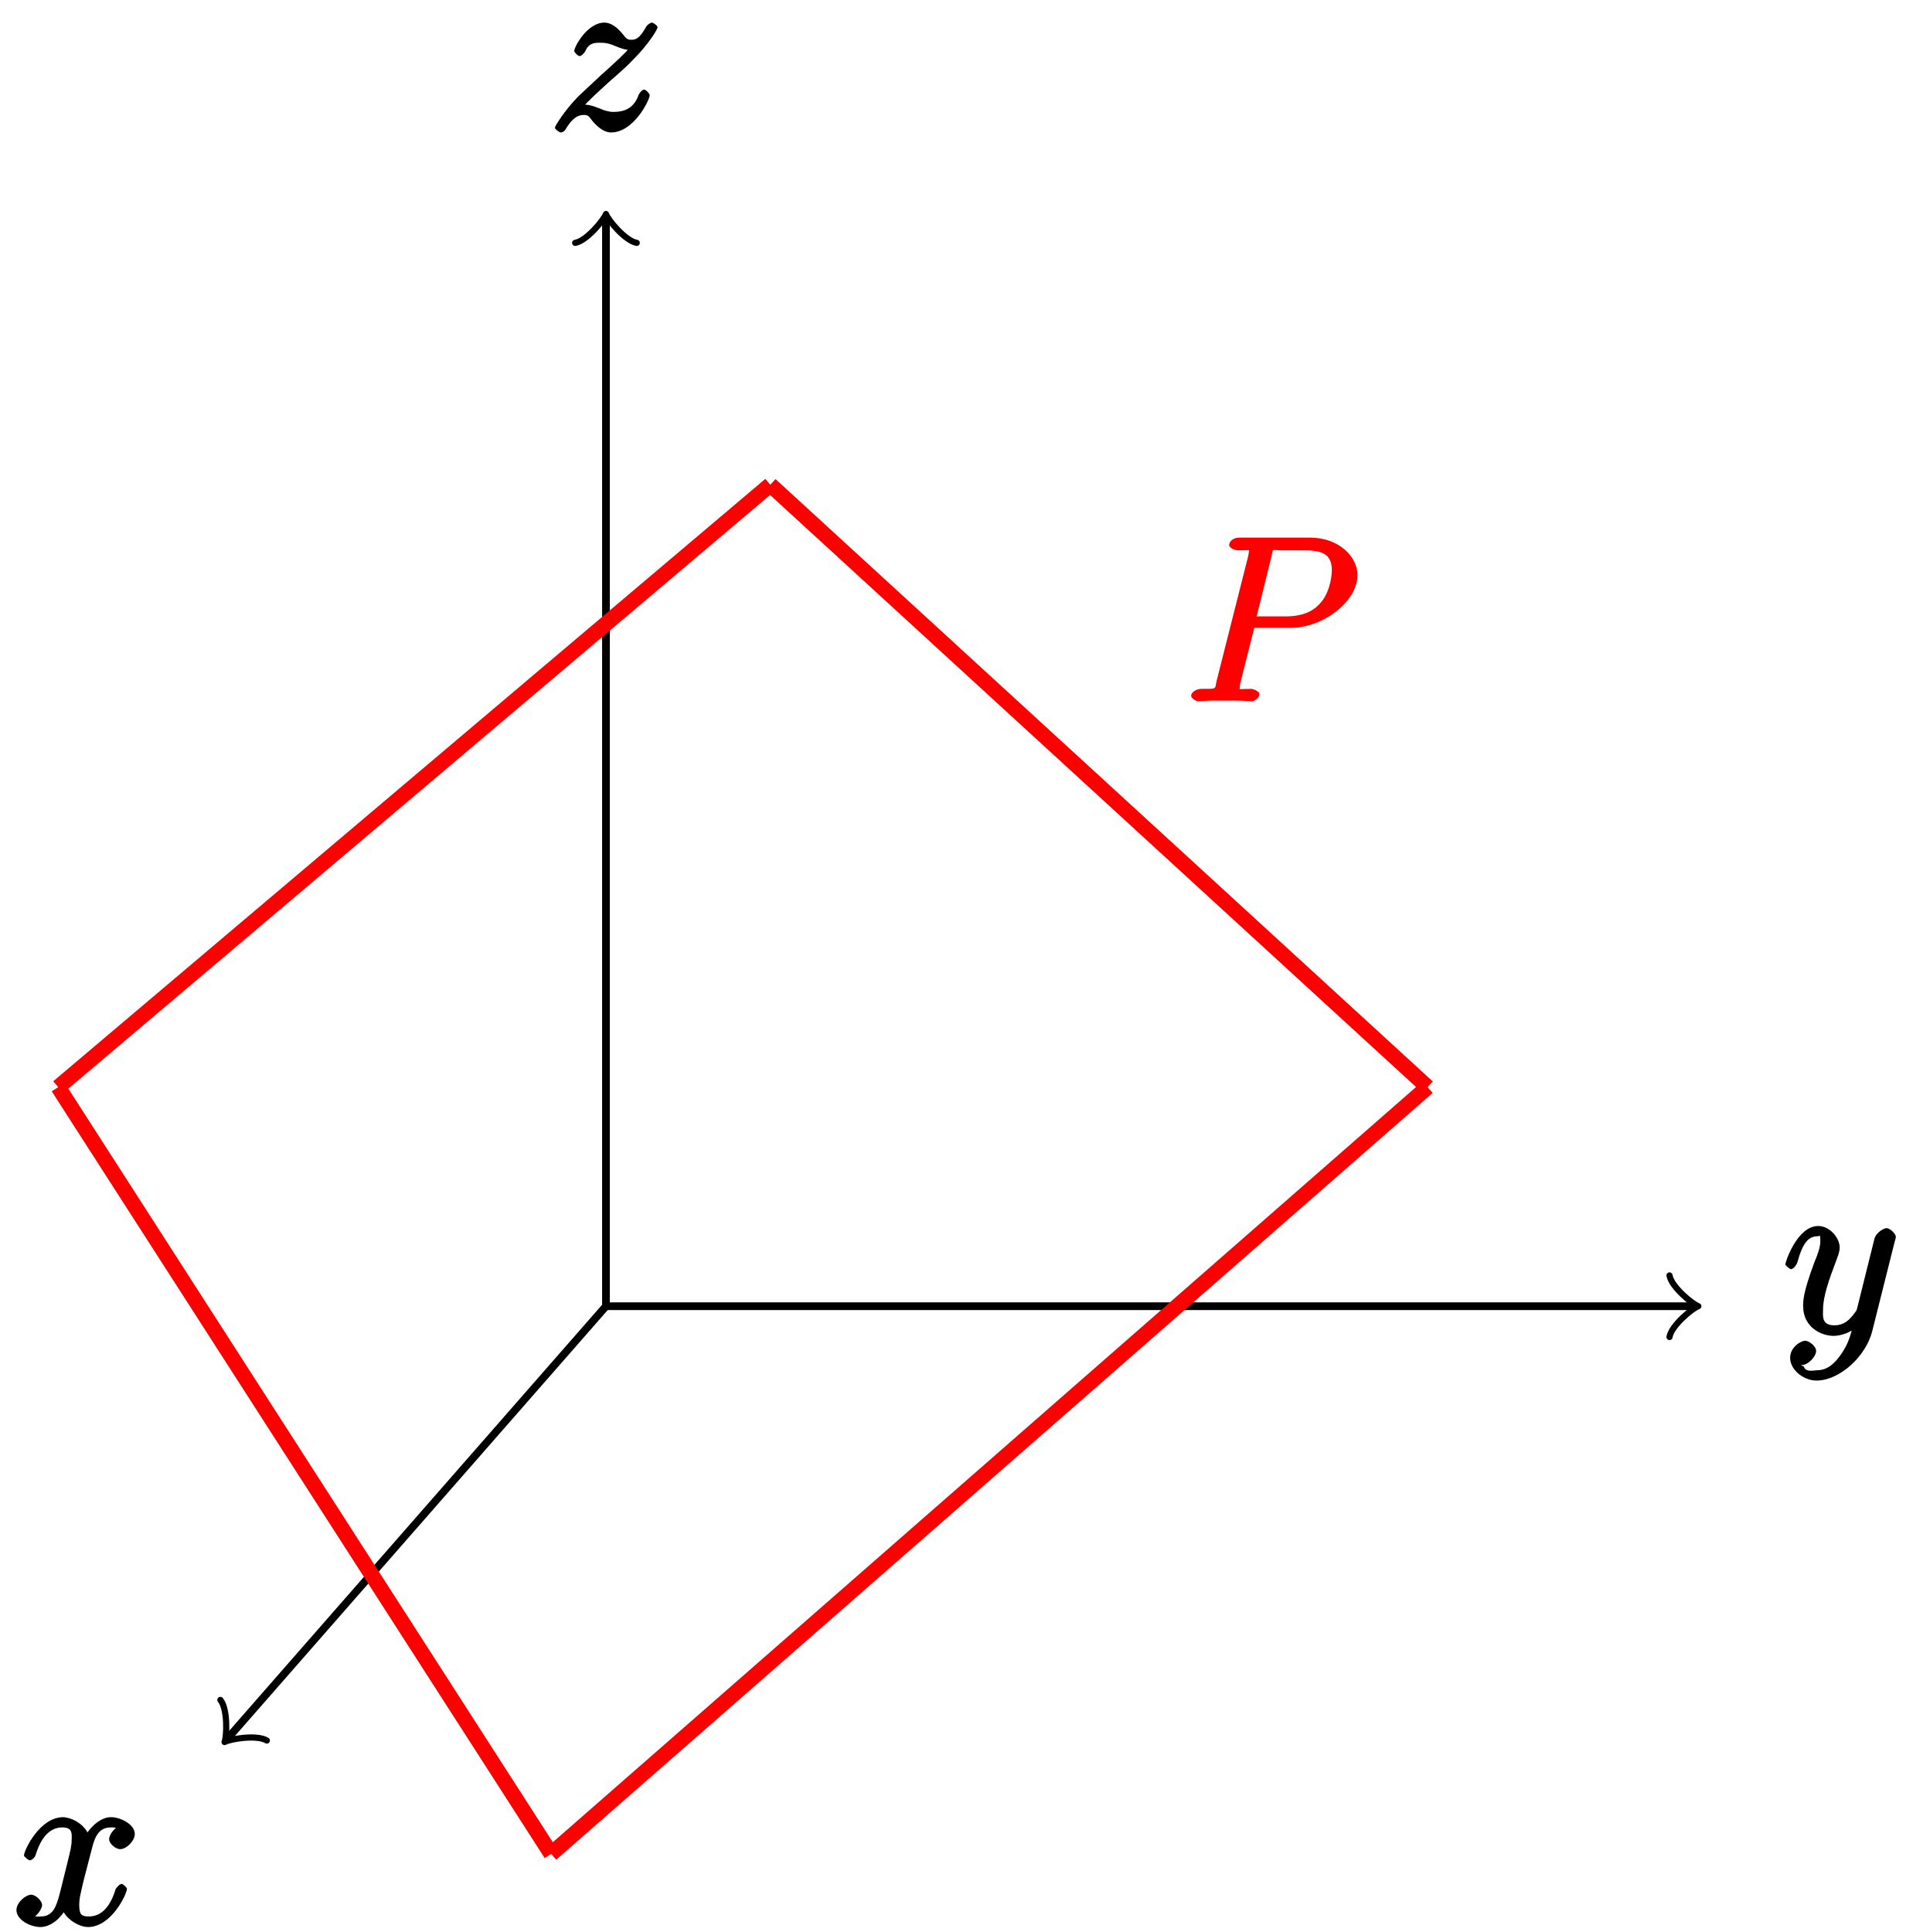
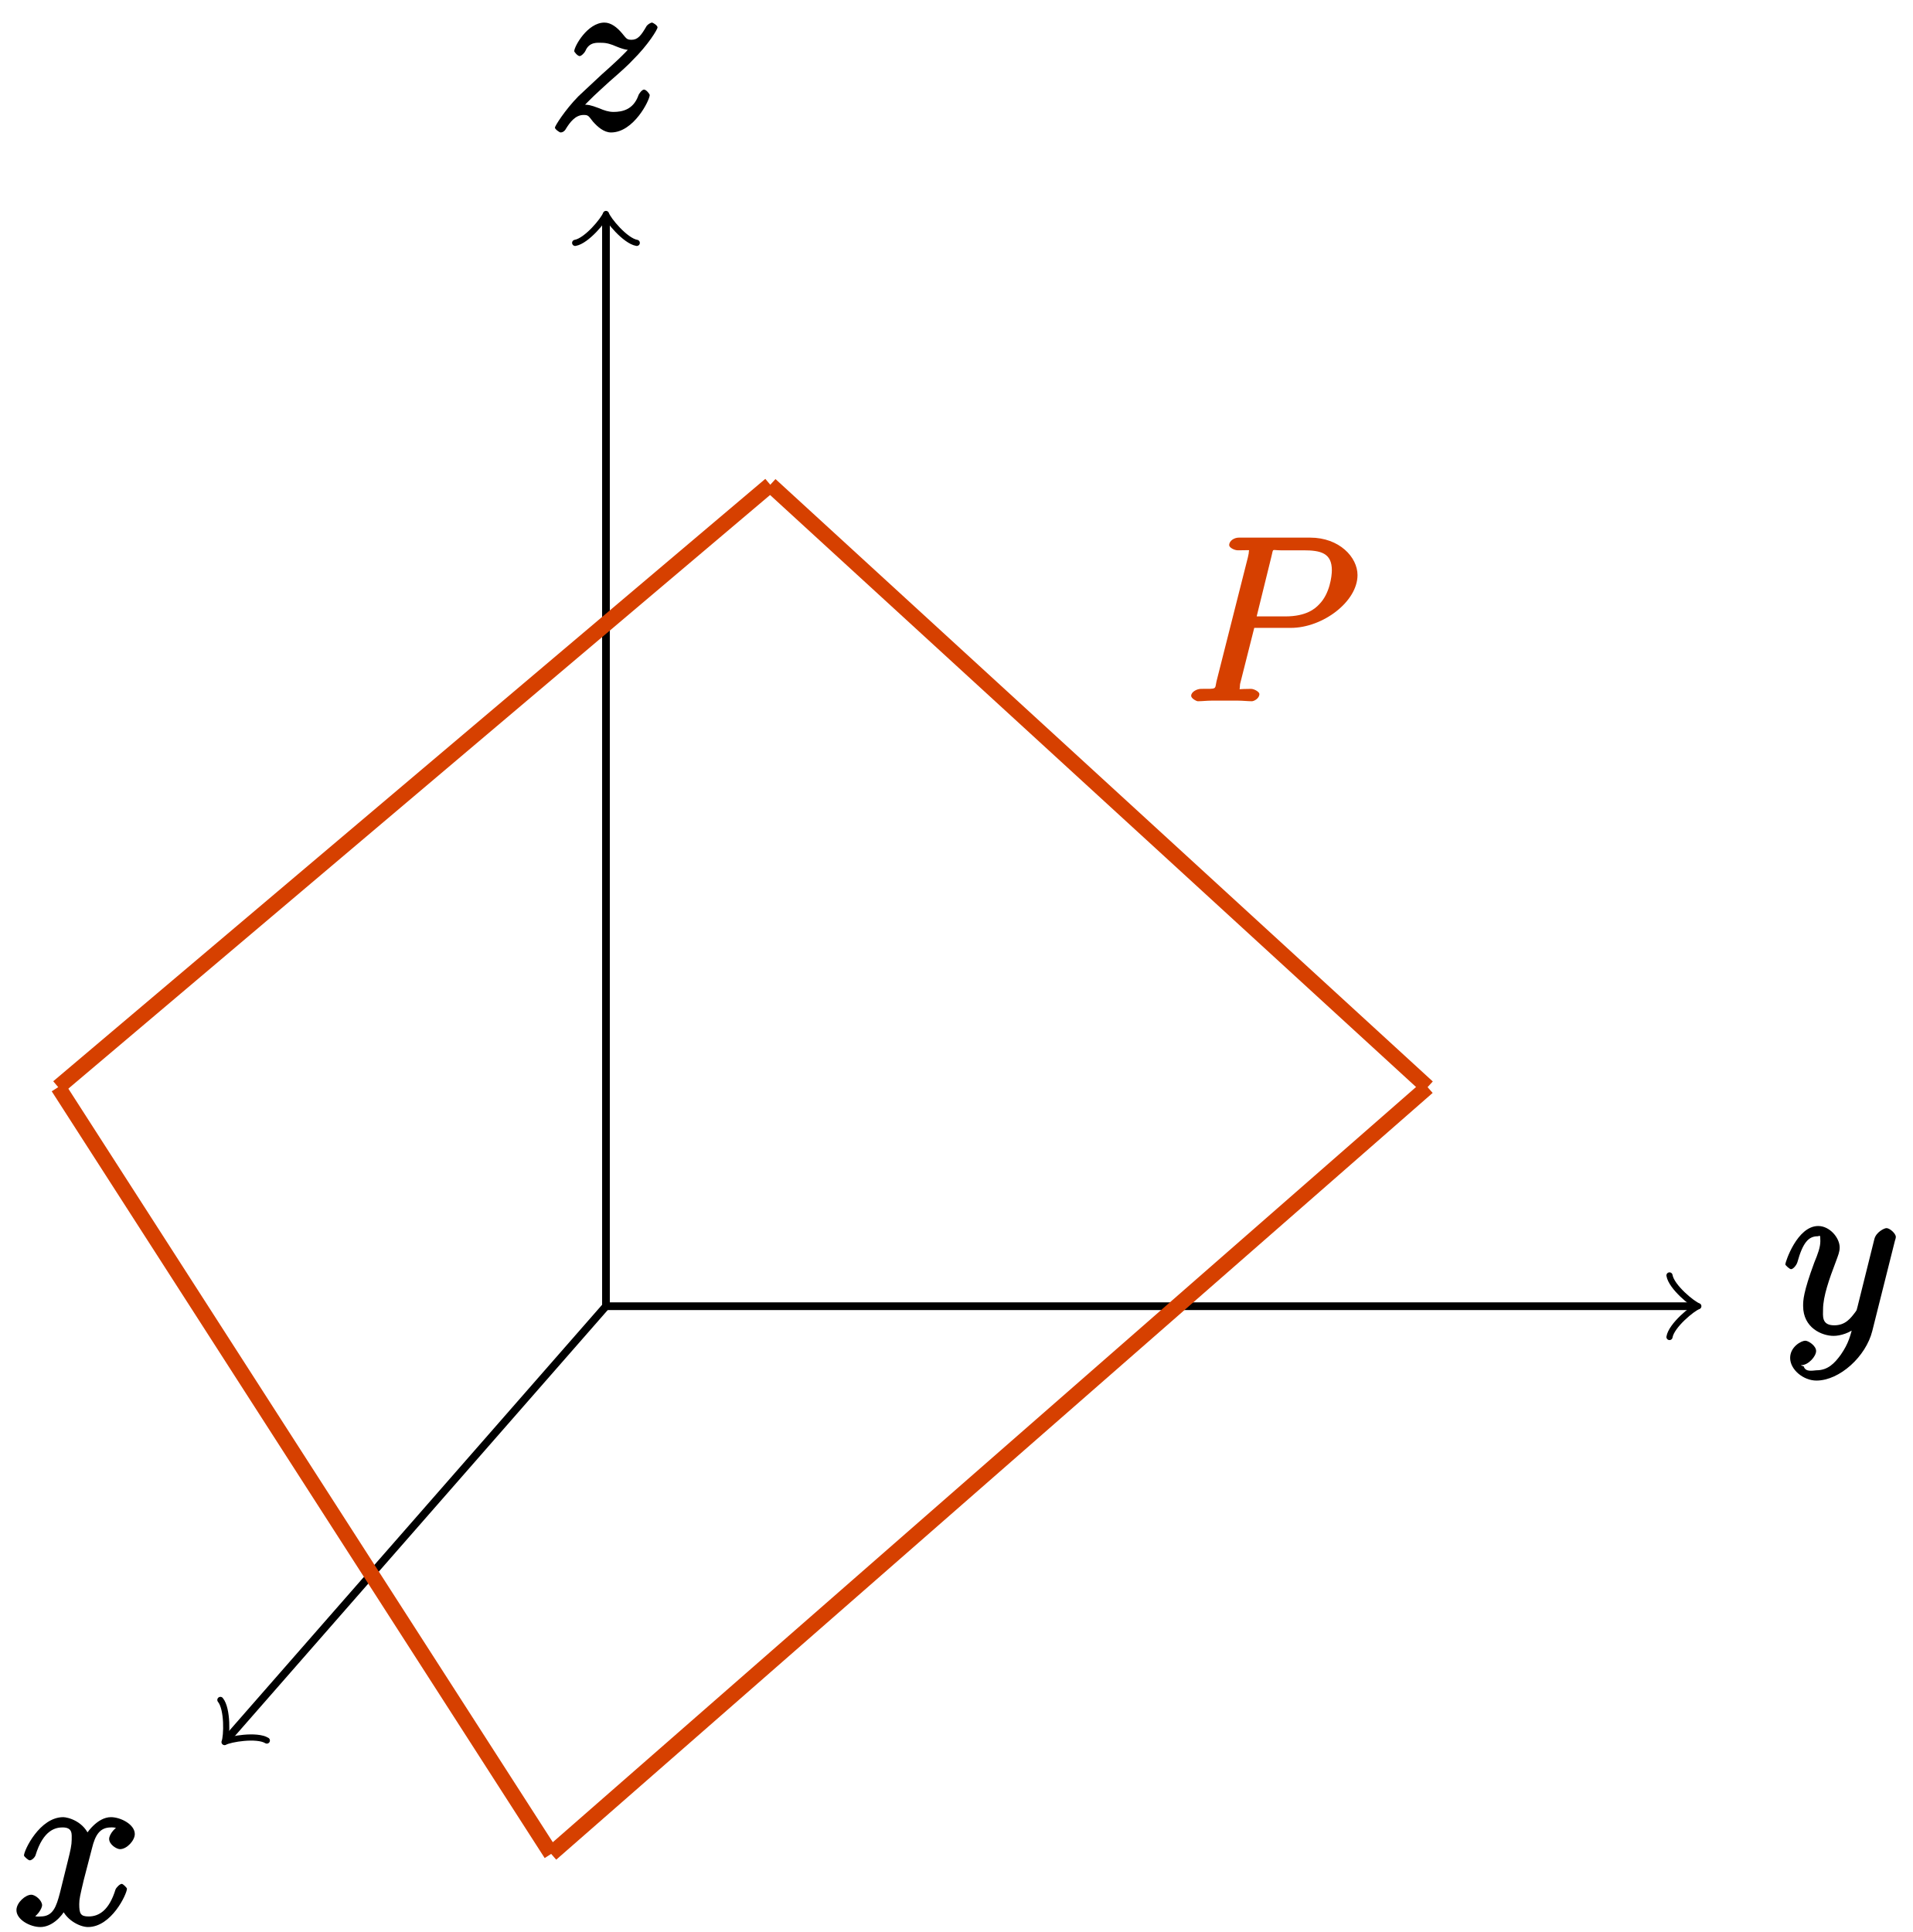
<svg xmlns="http://www.w3.org/2000/svg" xmlns:xlink="http://www.w3.org/1999/xlink" width="99pt" height="100pt" viewBox="0 0 99 100" version="1.1">
  <defs>
    <g>
      <symbol overflow="visible" id="glyph0-0">
        <path style="stroke:none;" d="" />
      </symbol>
      <symbol overflow="visible" id="glyph0-1">
        <path style="stroke:none;" d="M 3.031 1.094 C 2.703 1.547 2.359 1.906 1.766 1.906 C 1.625 1.906 1.203 2.031 1.109 1.703 C 0.906 1.641 0.969 1.641 0.984 1.641 C 1.344 1.641 1.75 1.188 1.75 0.906 C 1.75 0.641 1.359 0.375 1.188 0.375 C 0.984 0.375 0.406 0.688 0.406 1.266 C 0.406 1.875 1.094 2.438 1.766 2.438 C 2.969 2.438 4.328 1.188 4.656 -0.125 L 5.828 -4.797 C 5.844 -4.859 5.875 -4.922 5.875 -5 C 5.875 -5.172 5.562 -5.453 5.391 -5.453 C 5.281 -5.453 4.859 -5.25 4.766 -4.891 L 3.891 -1.375 C 3.828 -1.156 3.875 -1.25 3.781 -1.109 C 3.531 -0.781 3.266 -0.422 2.688 -0.422 C 2.016 -0.422 2.109 -0.922 2.109 -1.25 C 2.109 -1.922 2.438 -2.844 2.766 -3.703 C 2.891 -4.047 2.969 -4.219 2.969 -4.453 C 2.969 -4.953 2.453 -5.562 1.859 -5.562 C 0.766 -5.562 0.156 -3.688 0.156 -3.578 C 0.156 -3.531 0.375 -3.328 0.453 -3.328 C 0.562 -3.328 0.734 -3.531 0.781 -3.688 C 1.062 -4.703 1.359 -5.031 1.828 -5.031 C 1.938 -5.031 1.969 -5.172 1.969 -4.781 C 1.969 -4.469 1.844 -4.125 1.656 -3.672 C 1.078 -2.109 1.078 -1.703 1.078 -1.422 C 1.078 -0.281 2.062 0.125 2.656 0.125 C 3 0.125 3.531 -0.031 3.844 -0.344 L 3.688 -0.516 C 3.516 0.141 3.438 0.5 3.031 1.094 Z M 3.031 1.094 " />
      </symbol>
      <symbol overflow="visible" id="glyph0-2">
        <path style="stroke:none;" d="M 1.625 -1 C 2.141 -1.594 2.562 -1.953 3.156 -2.5 C 3.875 -3.125 4.188 -3.422 4.344 -3.594 C 5.188 -4.422 5.656 -5.219 5.656 -5.312 C 5.656 -5.422 5.406 -5.562 5.375 -5.562 C 5.297 -5.562 5.156 -5.469 5.094 -5.391 C 4.797 -4.875 4.625 -4.672 4.312 -4.672 C 4.062 -4.672 4.047 -4.734 3.812 -5.016 C 3.562 -5.312 3.25 -5.562 2.906 -5.562 C 2.031 -5.562 1.344 -4.328 1.344 -4.078 C 1.344 -4.047 1.516 -3.828 1.625 -3.828 C 1.719 -3.828 1.891 -4.016 1.922 -4.094 C 2.125 -4.578 2.547 -4.516 2.766 -4.516 C 3.031 -4.516 3.266 -4.438 3.516 -4.328 C 3.969 -4.141 4.156 -4.141 4.281 -4.141 C 4.359 -4.141 4.406 -4.141 4.469 -4.141 L 4.344 -4.406 C 3.953 -3.938 3.312 -3.359 2.766 -2.875 L 1.562 -1.75 C 0.844 -1.016 0.344 -0.203 0.344 -0.125 C 0.344 -0.047 0.578 0.125 0.641 0.125 C 0.719 0.125 0.844 0.078 0.922 -0.078 C 1.109 -0.375 1.391 -0.781 1.828 -0.781 C 2.078 -0.781 2.078 -0.734 2.312 -0.438 C 2.547 -0.172 2.875 0.125 3.25 0.125 C 4.422 0.125 5.25 -1.547 5.25 -1.812 C 5.25 -1.859 5.078 -2.094 4.953 -2.094 C 4.859 -2.094 4.688 -1.891 4.656 -1.766 C 4.391 -1.062 3.844 -0.938 3.375 -0.938 C 3.125 -0.938 2.891 -1.016 2.641 -1.125 C 2.156 -1.312 2.031 -1.312 1.875 -1.312 C 1.75 -1.312 1.625 -1.312 1.516 -1.266 Z M 1.625 -1 " />
      </symbol>
      <symbol overflow="visible" id="glyph0-3">
        <path style="stroke:none;" d="M 5.672 -5.172 C 5.281 -5.109 4.969 -4.656 4.969 -4.438 C 4.969 -4.141 5.359 -3.906 5.531 -3.906 C 5.891 -3.906 6.297 -4.359 6.297 -4.688 C 6.297 -5.188 5.562 -5.562 5.062 -5.562 C 4.344 -5.562 3.766 -4.703 3.656 -4.469 L 3.984 -4.469 C 3.703 -5.359 2.812 -5.562 2.594 -5.562 C 1.375 -5.562 0.562 -3.844 0.562 -3.578 C 0.562 -3.531 0.781 -3.328 0.859 -3.328 C 0.953 -3.328 1.094 -3.438 1.156 -3.578 C 1.562 -4.922 2.219 -5.031 2.562 -5.031 C 3.094 -5.031 3.031 -4.672 3.031 -4.391 C 3.031 -4.125 2.969 -3.844 2.828 -3.281 L 2.422 -1.641 C 2.234 -0.922 2.062 -0.422 1.422 -0.422 C 1.359 -0.422 1.172 -0.375 0.922 -0.531 L 0.812 -0.281 C 1.25 -0.359 1.5 -0.859 1.5 -1 C 1.5 -1.25 1.156 -1.547 0.938 -1.547 C 0.641 -1.547 0.172 -1.141 0.172 -0.75 C 0.172 -0.25 0.891 0.125 1.406 0.125 C 1.984 0.125 2.5 -0.375 2.75 -0.859 L 2.469 -0.969 C 2.672 -0.266 3.438 0.125 3.875 0.125 C 5.094 0.125 5.891 -1.594 5.891 -1.859 C 5.891 -1.906 5.688 -2.109 5.625 -2.109 C 5.516 -2.109 5.328 -1.906 5.297 -1.812 C 4.969 -0.75 4.453 -0.422 3.906 -0.422 C 3.484 -0.422 3.422 -0.578 3.422 -1.062 C 3.422 -1.328 3.469 -1.516 3.656 -2.312 L 4.078 -3.938 C 4.25 -4.656 4.5 -5.031 5.062 -5.031 C 5.078 -5.031 5.297 -5.062 5.547 -4.906 Z M 5.672 -5.172 " />
      </symbol>
      <symbol overflow="visible" id="glyph0-4">
        <path style="stroke:none;" d="M 3.531 -3.797 L 5.547 -3.797 C 7.203 -3.797 9 -5.156 9 -6.531 C 9 -7.453 8.062 -8.469 6.547 -8.469 L 2.859 -8.469 C 2.625 -8.469 2.359 -8.312 2.359 -8.078 C 2.359 -7.953 2.625 -7.812 2.812 -7.812 C 3.531 -7.812 3.375 -7.859 3.375 -7.734 C 3.375 -7.703 3.375 -7.641 3.328 -7.453 L 1.703 -1.031 C 1.609 -0.609 1.75 -0.641 0.906 -0.641 C 0.688 -0.641 0.391 -0.484 0.391 -0.281 C 0.391 -0.141 0.672 0 0.734 0 C 0.969 0 1.203 -0.031 1.438 -0.031 L 2.828 -0.031 C 3.062 -0.031 3.312 0 3.531 0 C 3.641 0 3.922 -0.141 3.922 -0.375 C 3.922 -0.484 3.656 -0.641 3.484 -0.641 C 2.766 -0.641 2.906 -0.578 2.906 -0.688 C 2.906 -0.75 2.922 -0.844 2.922 -0.891 L 3.656 -3.797 Z M 4.547 -7.5 C 4.656 -7.938 4.547 -7.812 5.016 -7.812 L 6.203 -7.812 C 7.094 -7.812 7.672 -7.672 7.672 -6.781 C 7.672 -6.469 7.562 -5.562 7.016 -5.016 C 6.812 -4.797 6.359 -4.391 5.266 -4.391 L 3.781 -4.391 Z M 4.547 -7.5 " />
      </symbol>
    </g>
  </defs>
  <g id="surface1">
    <path style="fill:none;stroke-width:0.399;stroke-linecap:butt;stroke-linejoin:miter;stroke:rgb(0%,0%,0%);stroke-opacity:1;stroke-miterlimit:10;" d="M 0.001 -0 L 56.236 -0 " transform="matrix(1,0,0,-1,31.358,67.609)" />
    <path style="fill:none;stroke-width:0.319;stroke-linecap:round;stroke-linejoin:round;stroke:rgb(0%,0%,0%);stroke-opacity:1;stroke-miterlimit:10;" d="M -1.195 1.593 C -1.097 0.996 0 0.101 0.297 -0 C 0 -0.098 -1.097 -0.996 -1.195 -1.594 " transform="matrix(1,0,0,-1,87.59334,67.609)" />
    <g style="fill:rgb(0%,0%,0%);fill-opacity:1;">
      <use xlink:href="#glyph0-1" x="92.236" y="69.02" />
    </g>
    <path style="fill:none;stroke-width:0.399;stroke-linecap:butt;stroke-linejoin:miter;stroke:rgb(0%,0%,0%);stroke-opacity:1;stroke-miterlimit:10;" d="M 0.001 -0 L 0.001 56.234 " transform="matrix(1,0,0,-1,31.358,67.609)" />
    <path style="fill:none;stroke-width:0.319;stroke-linecap:round;stroke-linejoin:round;stroke:rgb(0%,0%,0%);stroke-opacity:1;stroke-miterlimit:10;" d="M -1.197 1.592 C -1.095 0.995 -0.001 0.1 0.299 -0.001 C -0.001 -0.099 -1.095 -0.997 -1.197 -1.595 " transform="matrix(0,-1,-1,0,31.358,11.37366)" />
    <g style="fill:rgb(0%,0%,0%);fill-opacity:1;">
      <use xlink:href="#glyph0-2" x="28.373" y="6.731" />
    </g>
    <path style="fill:none;stroke-width:0.399;stroke-linecap:butt;stroke-linejoin:miter;stroke:rgb(0%,0%,0%);stroke-opacity:1;stroke-miterlimit:10;" d="M 0.001 -0 L -19.542 -22.332 " transform="matrix(1,0,0,-1,31.358,67.609)" />
    <path style="fill:none;stroke-width:0.319;stroke-linecap:round;stroke-linejoin:round;stroke:rgb(0%,0%,0%);stroke-opacity:1;stroke-miterlimit:10;" d="M -1.196 1.592 C -1.095 0.997 -0 0.102 0.3 0.002 C 0 -0.1 -1.095 -0.996 -1.195 -1.592 " transform="matrix(-0.66017,0.75444,0.75444,0.66017,11.81788,89.94076)" />
    <g style="fill:rgb(0%,0%,0%);fill-opacity:1;">
      <use xlink:href="#glyph0-3" x="0.679" y="99.618" />
    </g>
-     <path style="fill:none;stroke-width:0.797;stroke-linecap:butt;stroke-linejoin:miter;stroke:rgb(100%,0%,0%);stroke-opacity:1;stroke-miterlimit:10;" d="M -2.835 -28.348 L -28.346 11.339 " transform="matrix(1,0,0,-1,31.358,67.609)" />
-     <path style="fill:none;stroke-width:0.797;stroke-linecap:butt;stroke-linejoin:miter;stroke:rgb(100%,0%,0%);stroke-opacity:1;stroke-miterlimit:10;" d="M -28.346 11.339 L 8.505 42.519 " transform="matrix(1,0,0,-1,31.358,67.609)" />
-     <path style="fill:none;stroke-width:0.797;stroke-linecap:butt;stroke-linejoin:miter;stroke:rgb(100%,0%,0%);stroke-opacity:1;stroke-miterlimit:10;" d="M 8.505 42.519 L 42.521 11.339 " transform="matrix(1,0,0,-1,31.358,67.609)" />
-     <g style="fill:rgb(100%,0%,0%);fill-opacity:1;">
+     <path style="fill:none;stroke-width:0.797;stroke-linecap:butt;stroke-linejoin:miter;stroke:rgb(83.899%,25.099%,0%);stroke-opacity:1;stroke-miterlimit:10;" d="M -2.835 -28.348 L -28.346 11.339 " transform="matrix(1,0,0,-1,31.358,67.609)" />
+     <path style="fill:none;stroke-width:0.797;stroke-linecap:butt;stroke-linejoin:miter;stroke:rgb(83.899%,25.099%,0%);stroke-opacity:1;stroke-miterlimit:10;" d="M -28.346 11.339 L 8.505 42.519 " transform="matrix(1,0,0,-1,31.358,67.609)" />
+     <path style="fill:none;stroke-width:0.797;stroke-linecap:butt;stroke-linejoin:miter;stroke:rgb(83.899%,25.099%,0%);stroke-opacity:1;stroke-miterlimit:10;" d="M 8.505 42.519 L 42.521 11.339 " transform="matrix(1,0,0,-1,31.358,67.609)" />
+     <g style="fill:rgb(83.922%,25.098%,0%);fill-opacity:1;">
      <use xlink:href="#glyph0-4" x="61.253" y="36.296" />
    </g>
-     <path style="fill:none;stroke-width:0.797;stroke-linecap:butt;stroke-linejoin:miter;stroke:rgb(100%,0%,0%);stroke-opacity:1;stroke-miterlimit:10;" d="M 42.521 11.339 L -2.835 -28.348 " transform="matrix(1,0,0,-1,31.358,67.609)" />
+     <path style="fill:none;stroke-width:0.797;stroke-linecap:butt;stroke-linejoin:miter;stroke:rgb(83.899%,25.099%,0%);stroke-opacity:1;stroke-miterlimit:10;" d="M 42.521 11.339 L -2.835 -28.348 " transform="matrix(1,0,0,-1,31.358,67.609)" />
  </g>
</svg>
